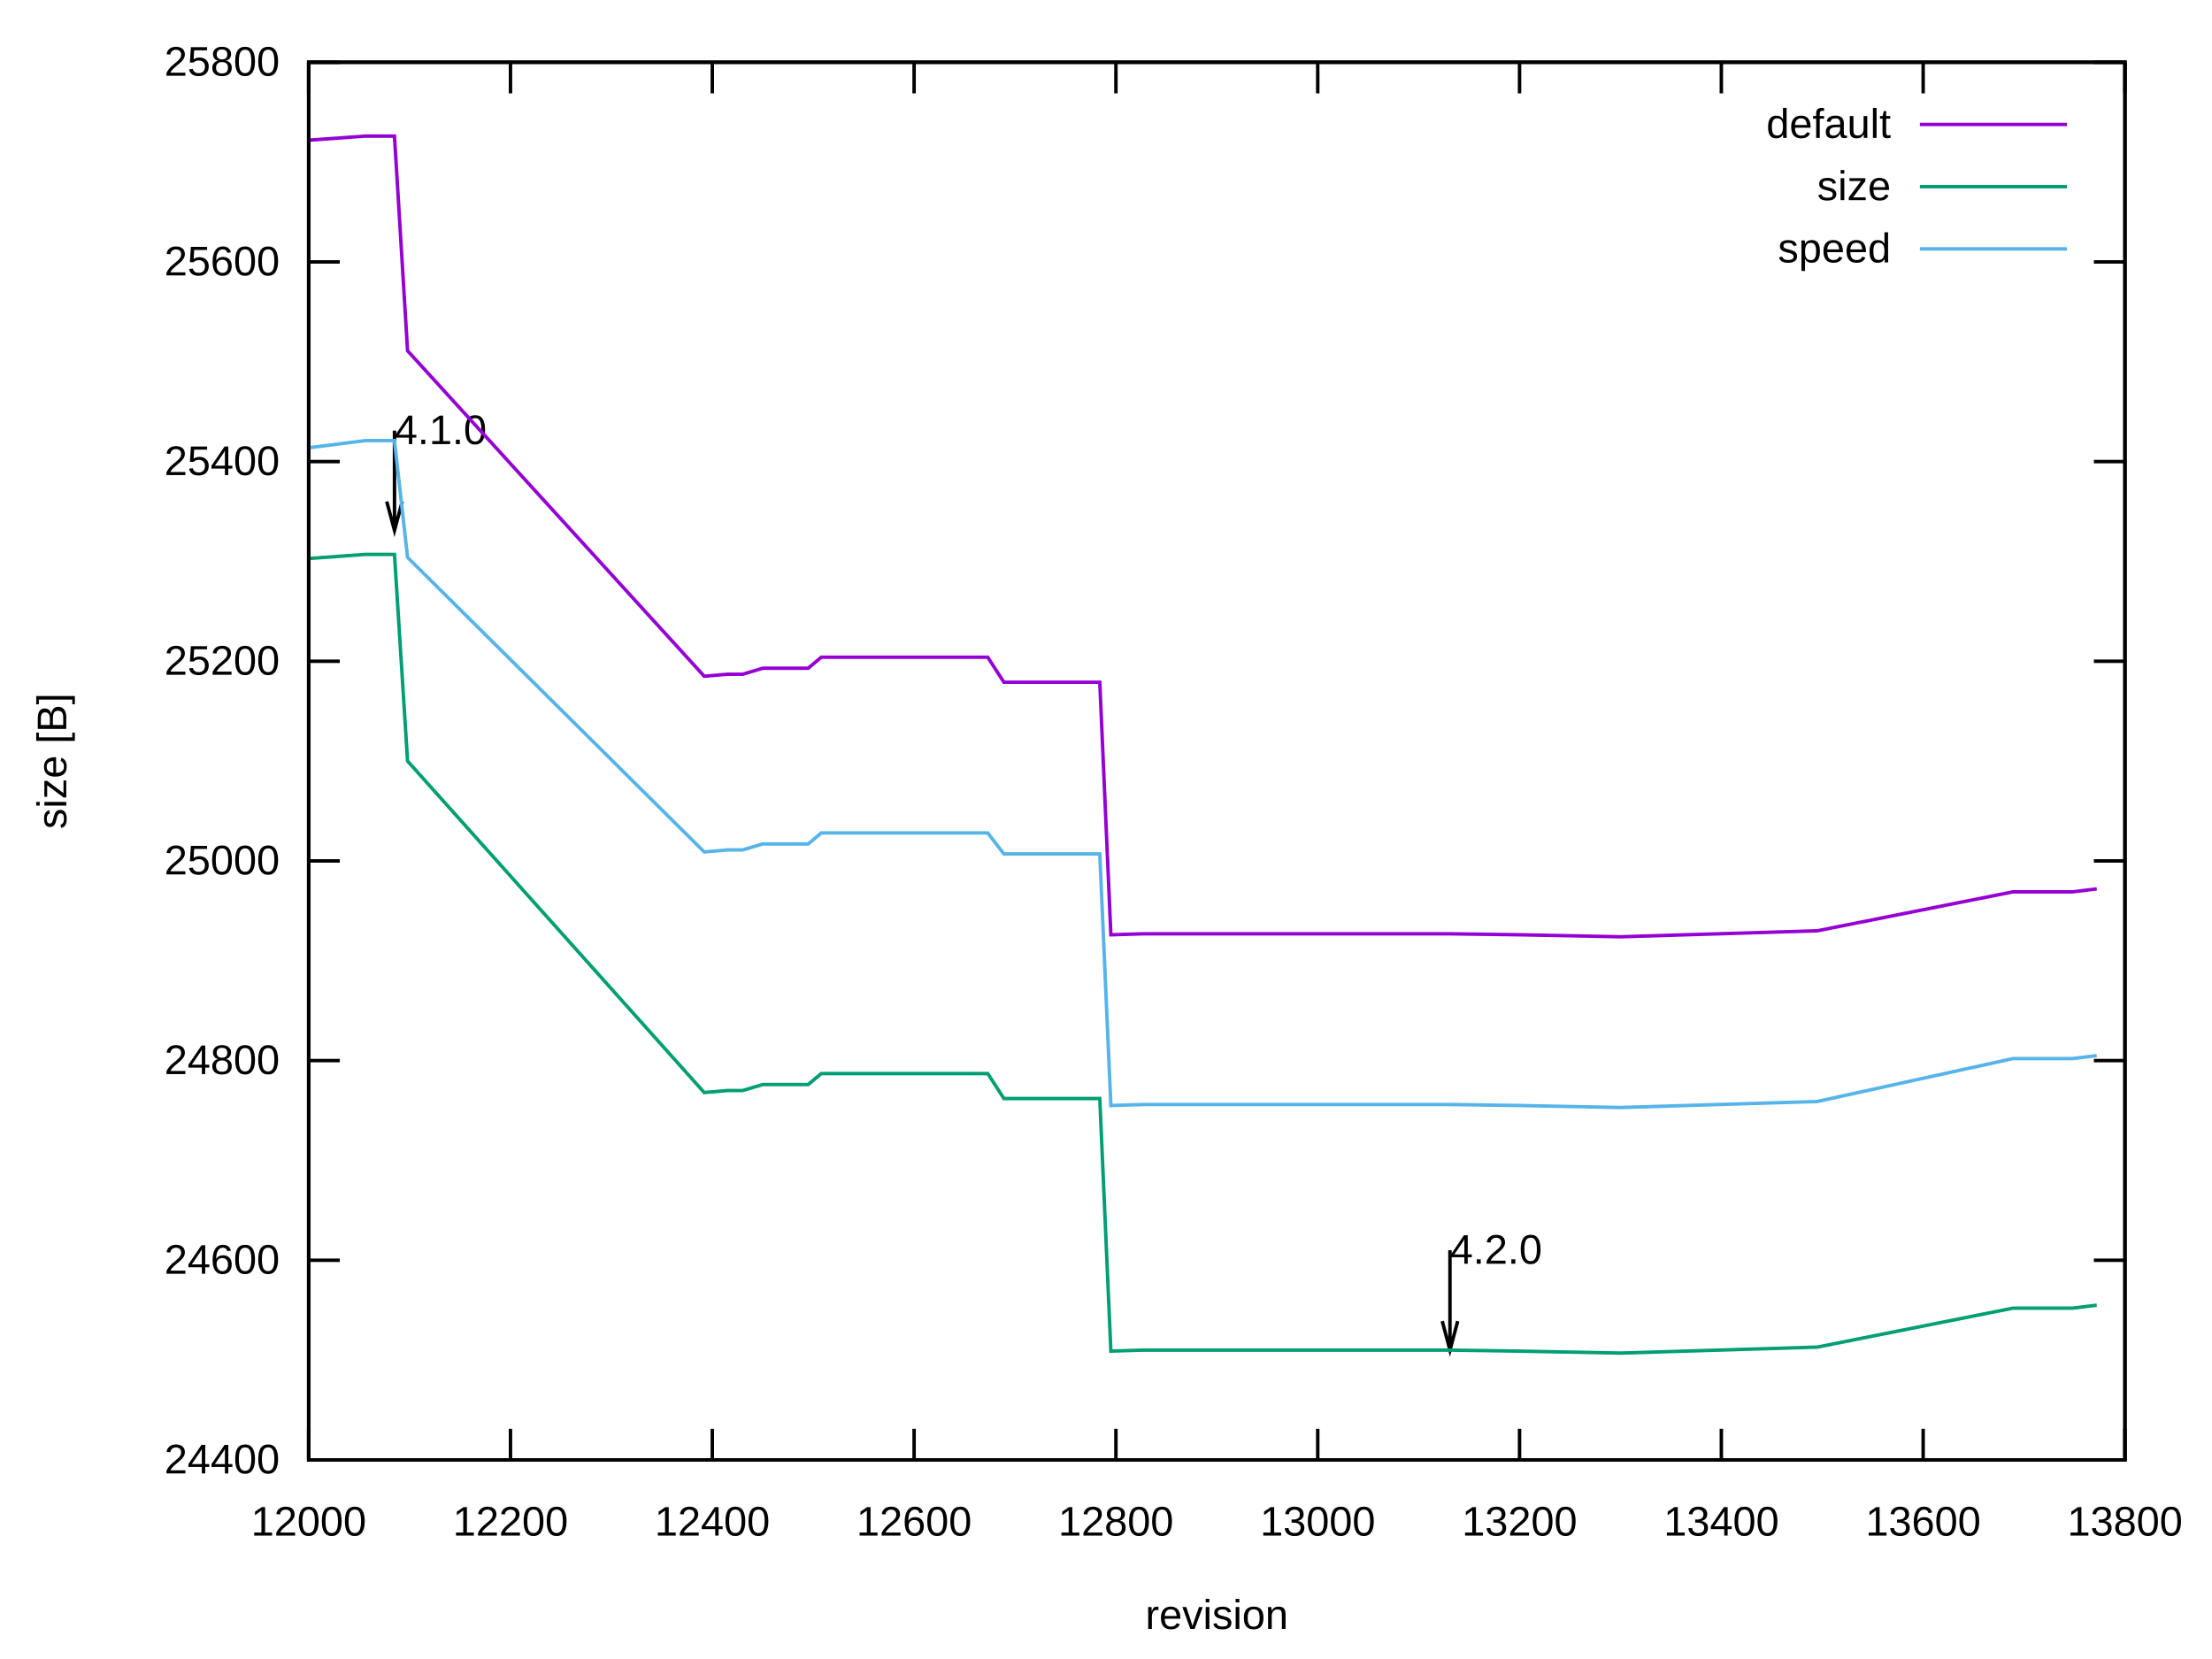
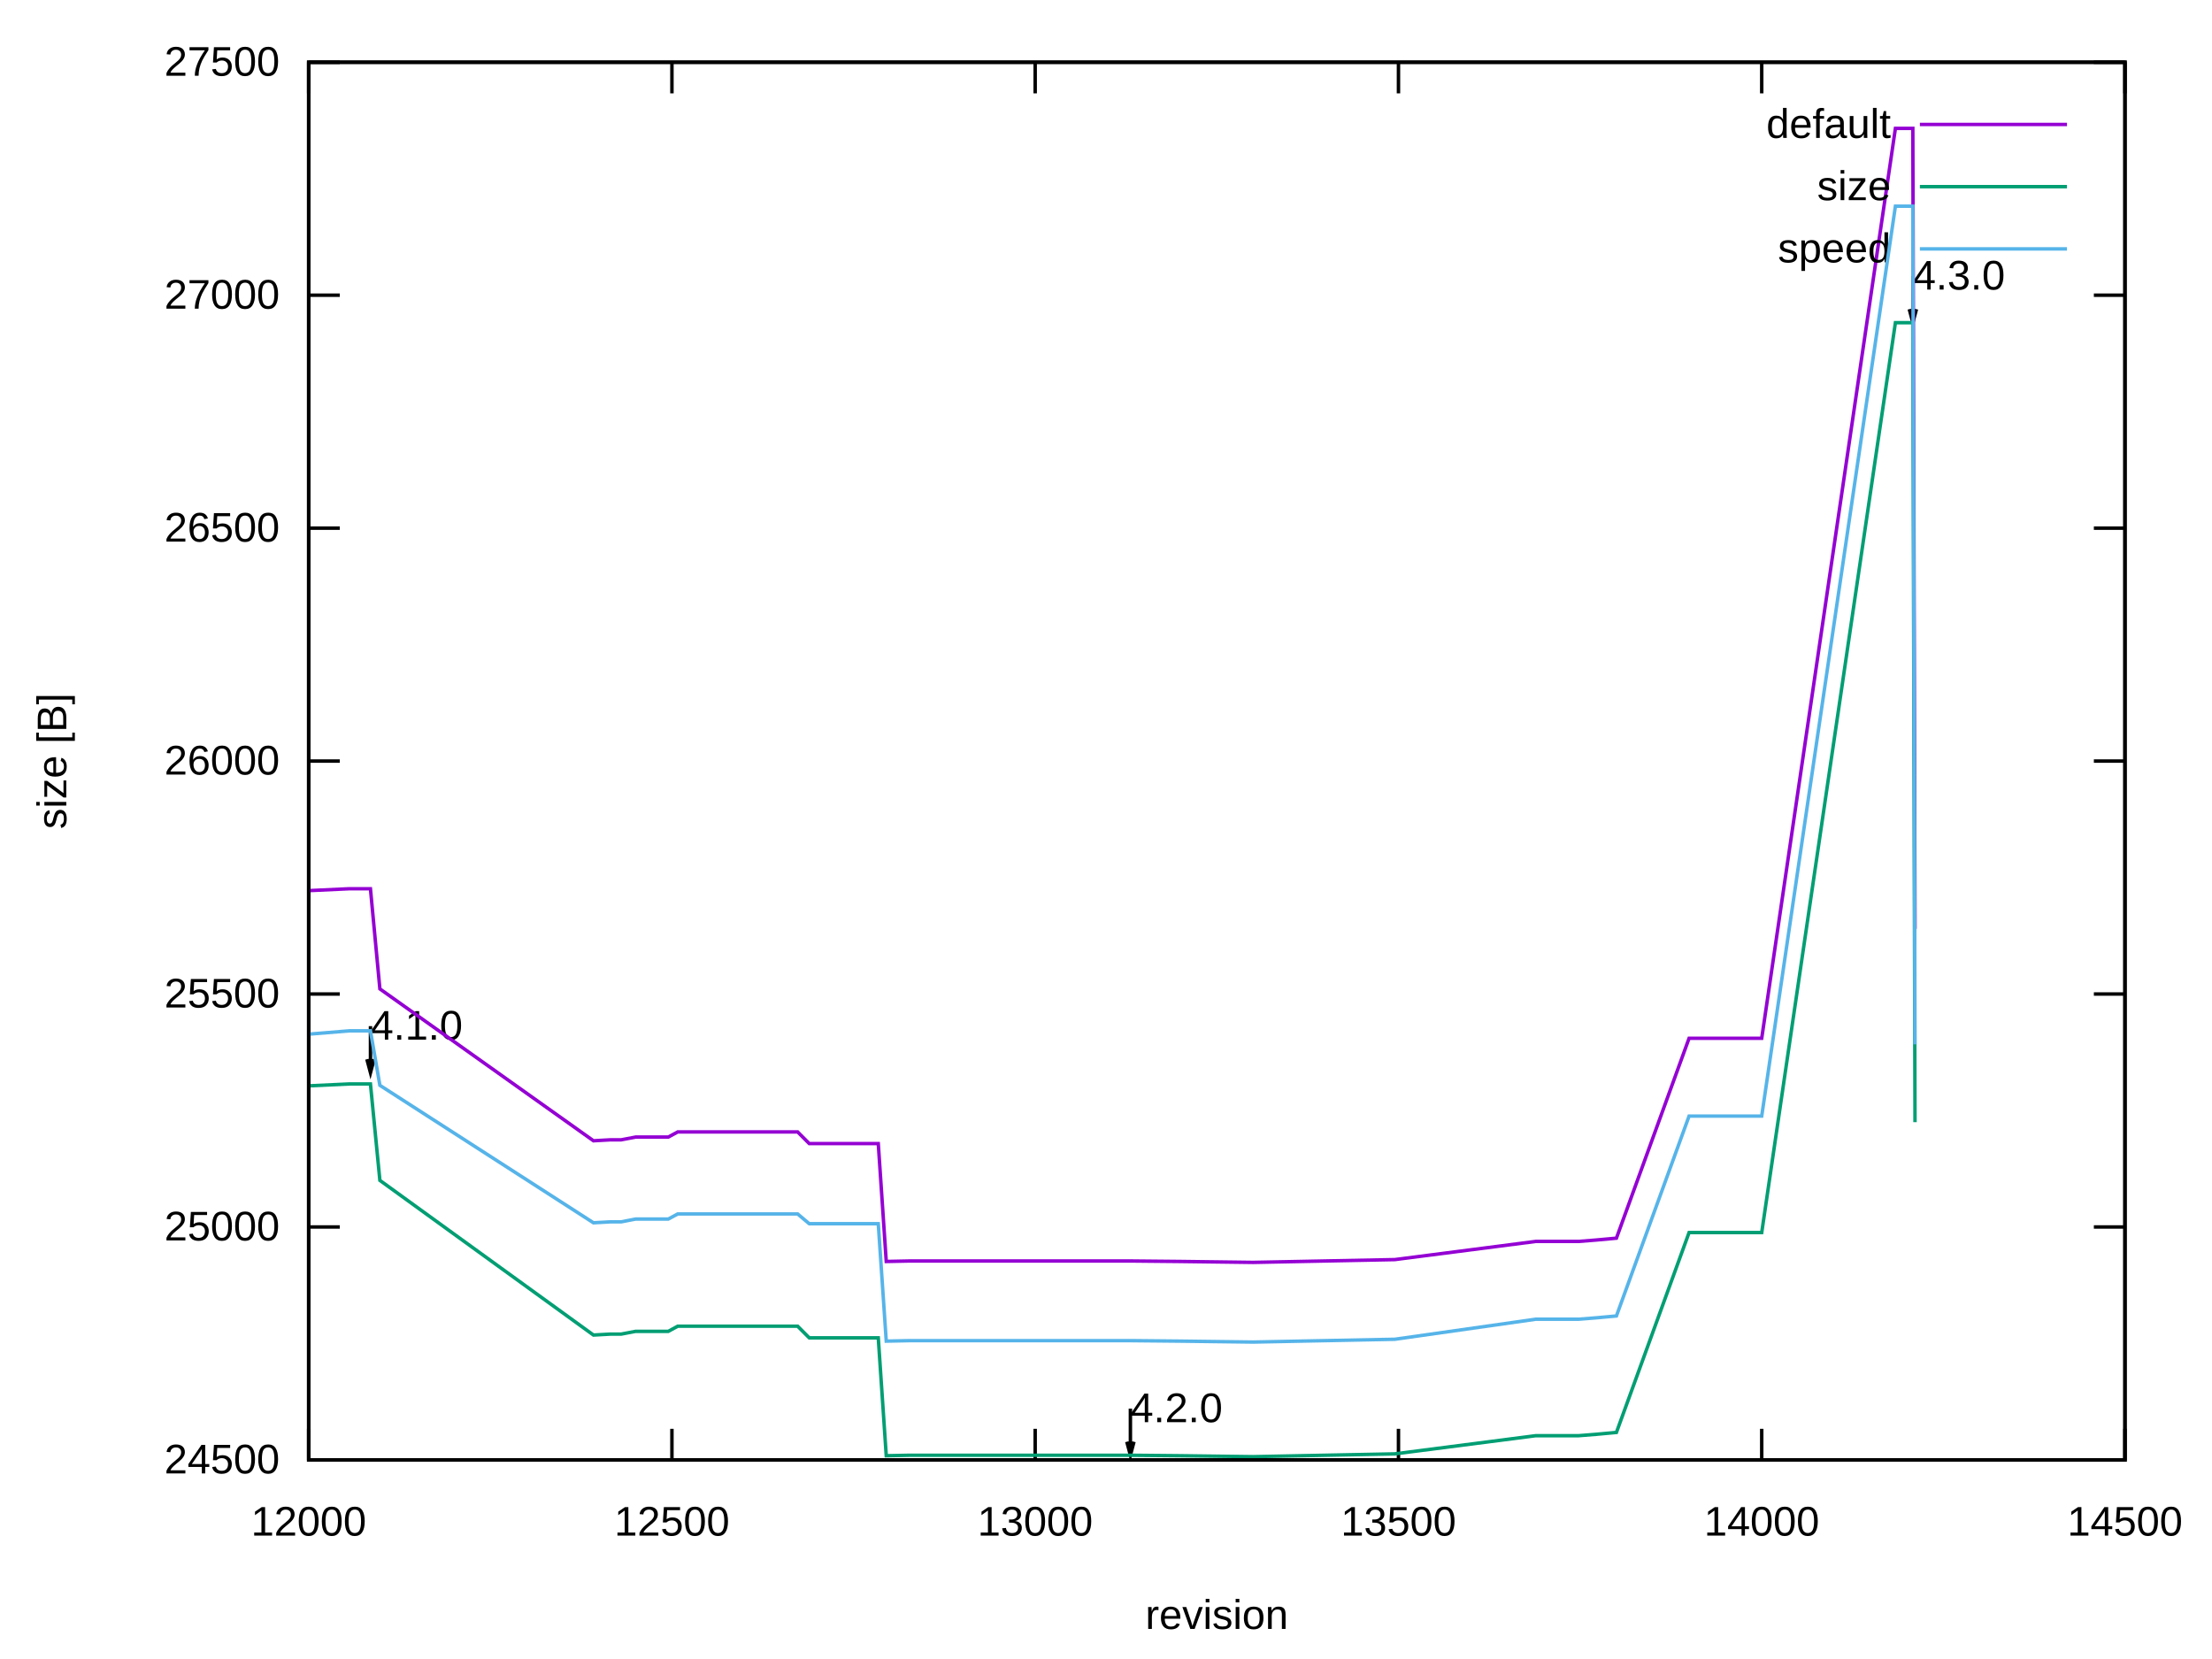
<svg xmlns="http://www.w3.org/2000/svg" xmlns:xlink="http://www.w3.org/1999/xlink" width="640" height="480" viewBox="0 0 640 480">
  <g id="gnuplot_canvas">
    <rect x="0" y="0" width="640" height="480" fill="none" />
    <defs>
      <circle id="gpDot" r="0.5" stroke-width="0.5" stroke="currentColor" />
      <path id="gpPt0" stroke-width="0.222" stroke="currentColor" d="M-1,0 h2 M0,-1 v2" />
      <path id="gpPt1" stroke-width="0.222" stroke="currentColor" d="M-1,-1 L1,1 M1,-1 L-1,1" />
      <path id="gpPt2" stroke-width="0.222" stroke="currentColor" d="M-1,0 L1,0 M0,-1 L0,1 M-1,-1 L1,1 M-1,1 L1,-1" />
      <rect id="gpPt3" stroke-width="0.222" stroke="currentColor" x="-1" y="-1" width="2" height="2" />
      <rect id="gpPt4" stroke-width="0.222" stroke="currentColor" fill="currentColor" x="-1" y="-1" width="2" height="2" />
      <circle id="gpPt5" stroke-width="0.222" stroke="currentColor" cx="0" cy="0" r="1" />
      <use xlink:href="#gpPt5" id="gpPt6" fill="currentColor" stroke="none" />
      <path id="gpPt7" stroke-width="0.222" stroke="currentColor" d="M0,-1.33 L-1.33,0.67 L1.33,0.67 z" />
      <use xlink:href="#gpPt7" id="gpPt8" fill="currentColor" stroke="none" />
      <use xlink:href="#gpPt7" id="gpPt9" stroke="currentColor" transform="rotate(180)" />
      <use xlink:href="#gpPt9" id="gpPt10" fill="currentColor" stroke="none" />
      <use xlink:href="#gpPt3" id="gpPt11" stroke="currentColor" transform="rotate(45)" />
      <use xlink:href="#gpPt11" id="gpPt12" fill="currentColor" stroke="none" />
      <path id="gpPt13" stroke-width="0.222" stroke="currentColor" d="M0,1.330 L1.265,0.411 L0.782,-1.067 L-0.782,-1.076 L-1.265,0.411 z" />
      <use xlink:href="#gpPt13" id="gpPt14" fill="currentColor" stroke="none" />
      <filter id="textbox" filterUnits="objectBoundingBox" x="0" y="0" height="1" width="1">
        <feFlood flood-color="white" flood-opacity="1" result="bgnd" />
        <feComposite in="SourceGraphic" in2="bgnd" operator="atop" />
      </filter>
      <filter id="greybox" filterUnits="objectBoundingBox" x="0" y="0" height="1" width="1">
        <feFlood flood-color="lightgrey" flood-opacity="1" result="grey" />
        <feComposite in="SourceGraphic" in2="grey" operator="atop" />
      </filter>
    </defs>
    <g fill="none" color="white" stroke="currentColor" stroke-width="1.00" stroke-linecap="butt" stroke-linejoin="miter">
</g>
    <g fill="none" color="black" stroke="currentColor" stroke-width="1.00" stroke-linecap="butt" stroke-linejoin="miter">
      <path stroke="black" d="M89.31,422.40 L98.31,422.40 M614.82,422.40 L605.82,422.40  " />
      <g transform="translate(80.92,426.30)" stroke="none" fill="black" font-family="Arial" font-size="12.00" text-anchor="end">
        <text>
-           <tspan font-family="Arial"> 24400</tspan>
-         </text>
-       </g>
-     </g>
-     <g fill="none" color="black" stroke="currentColor" stroke-width="1.00" stroke-linecap="butt" stroke-linejoin="miter">
-       <path stroke="black" d="M89.31,364.63 L98.31,364.63 M614.82,364.63 L605.82,364.63  " />
-       <g transform="translate(80.92,368.53)" stroke="none" fill="black" font-family="Arial" font-size="12.00" text-anchor="end">
-         <text>
-           <tspan font-family="Arial"> 24600</tspan>
-         </text>
-       </g>
-     </g>
-     <g fill="none" color="black" stroke="currentColor" stroke-width="1.00" stroke-linecap="butt" stroke-linejoin="miter">
-       <path stroke="black" d="M89.31,306.86 L98.31,306.86 M614.82,306.86 L605.82,306.86  " />
-       <g transform="translate(80.92,310.76)" stroke="none" fill="black" font-family="Arial" font-size="12.00" text-anchor="end">
-         <text>
-           <tspan font-family="Arial"> 24800</tspan>
-         </text>
-       </g>
-     </g>
-     <g fill="none" color="black" stroke="currentColor" stroke-width="1.00" stroke-linecap="butt" stroke-linejoin="miter">
-       <path stroke="black" d="M89.31,249.09 L98.31,249.09 M614.82,249.09 L605.82,249.09  " />
-       <g transform="translate(80.92,252.99)" stroke="none" fill="black" font-family="Arial" font-size="12.00" text-anchor="end">
+           <tspan font-family="Arial"> 24500</tspan>
+         </text>
+       </g>
+     </g>
+     <g fill="none" color="black" stroke="currentColor" stroke-width="1.00" stroke-linecap="butt" stroke-linejoin="miter">
+       <path stroke="black" d="M89.31,355.00 L98.31,355.00 M614.82,355.00 L605.82,355.00  " />
+       <g transform="translate(80.92,358.90)" stroke="none" fill="black" font-family="Arial" font-size="12.00" text-anchor="end">
        <text>
          <tspan font-family="Arial"> 25000</tspan>
        </text>
      </g>
    </g>
    <g fill="none" color="black" stroke="currentColor" stroke-width="1.00" stroke-linecap="butt" stroke-linejoin="miter">
-       <path stroke="black" d="M89.31,191.32 L98.31,191.32 M614.82,191.32 L605.82,191.32  " />
-       <g transform="translate(80.92,195.22)" stroke="none" fill="black" font-family="Arial" font-size="12.00" text-anchor="end">
-         <text>
-           <tspan font-family="Arial"> 25200</tspan>
-         </text>
-       </g>
-     </g>
-     <g fill="none" color="black" stroke="currentColor" stroke-width="1.00" stroke-linecap="butt" stroke-linejoin="miter">
-       <path stroke="black" d="M89.31,133.55 L98.31,133.55 M614.82,133.55 L605.82,133.55  " />
-       <g transform="translate(80.92,137.45)" stroke="none" fill="black" font-family="Arial" font-size="12.00" text-anchor="end">
-         <text>
-           <tspan font-family="Arial"> 25400</tspan>
-         </text>
-       </g>
-     </g>
-     <g fill="none" color="black" stroke="currentColor" stroke-width="1.00" stroke-linecap="butt" stroke-linejoin="miter">
-       <path stroke="black" d="M89.31,75.78 L98.31,75.78 M614.82,75.78 L605.82,75.78  " />
-       <g transform="translate(80.92,79.68)" stroke="none" fill="black" font-family="Arial" font-size="12.00" text-anchor="end">
-         <text>
-           <tspan font-family="Arial"> 25600</tspan>
+       <path stroke="black" d="M89.31,287.60 L98.31,287.60 M614.82,287.60 L605.82,287.60  " />
+       <g transform="translate(80.92,291.50)" stroke="none" fill="black" font-family="Arial" font-size="12.00" text-anchor="end">
+         <text>
+           <tspan font-family="Arial"> 25500</tspan>
+         </text>
+       </g>
+     </g>
+     <g fill="none" color="black" stroke="currentColor" stroke-width="1.00" stroke-linecap="butt" stroke-linejoin="miter">
+       <path stroke="black" d="M89.31,220.20 L98.31,220.20 M614.82,220.20 L605.82,220.20  " />
+       <g transform="translate(80.92,224.10)" stroke="none" fill="black" font-family="Arial" font-size="12.00" text-anchor="end">
+         <text>
+           <tspan font-family="Arial"> 26000</tspan>
+         </text>
+       </g>
+     </g>
+     <g fill="none" color="black" stroke="currentColor" stroke-width="1.00" stroke-linecap="butt" stroke-linejoin="miter">
+       <path stroke="black" d="M89.31,152.81 L98.31,152.81 M614.82,152.81 L605.82,152.81  " />
+       <g transform="translate(80.92,156.71)" stroke="none" fill="black" font-family="Arial" font-size="12.00" text-anchor="end">
+         <text>
+           <tspan font-family="Arial"> 26500</tspan>
+         </text>
+       </g>
+     </g>
+     <g fill="none" color="black" stroke="currentColor" stroke-width="1.00" stroke-linecap="butt" stroke-linejoin="miter">
+       <path stroke="black" d="M89.31,85.41 L98.31,85.41 M614.82,85.41 L605.82,85.41  " />
+       <g transform="translate(80.92,89.31)" stroke="none" fill="black" font-family="Arial" font-size="12.00" text-anchor="end">
+         <text>
+           <tspan font-family="Arial"> 27000</tspan>
        </text>
      </g>
    </g>
    <g fill="none" color="black" stroke="currentColor" stroke-width="1.00" stroke-linecap="butt" stroke-linejoin="miter">
      <path stroke="black" d="M89.31,18.01 L98.31,18.01 M614.82,18.01 L605.82,18.01  " />
      <g transform="translate(80.92,21.91)" stroke="none" fill="black" font-family="Arial" font-size="12.00" text-anchor="end">
        <text>
-           <tspan font-family="Arial"> 25800</tspan>
+           <tspan font-family="Arial"> 27500</tspan>
        </text>
      </g>
    </g>
    <g fill="none" color="black" stroke="currentColor" stroke-width="1.00" stroke-linecap="butt" stroke-linejoin="miter">
      <path stroke="black" d="M89.31,422.40 L89.31,413.40 M89.31,18.01 L89.31,27.01  " />
      <g transform="translate(89.31,444.30)" stroke="none" fill="black" font-family="Arial" font-size="12.00" text-anchor="middle">
        <text>
          <tspan font-family="Arial"> 12000</tspan>
        </text>
      </g>
    </g>
    <g fill="none" color="black" stroke="currentColor" stroke-width="1.00" stroke-linecap="butt" stroke-linejoin="miter">
-       <path stroke="black" d="M147.70,422.40 L147.70,413.40 M147.70,18.01 L147.70,27.01  " />
-       <g transform="translate(147.70,444.30)" stroke="none" fill="black" font-family="Arial" font-size="12.00" text-anchor="middle">
-         <text>
-           <tspan font-family="Arial"> 12200</tspan>
-         </text>
-       </g>
-     </g>
-     <g fill="none" color="black" stroke="currentColor" stroke-width="1.00" stroke-linecap="butt" stroke-linejoin="miter">
-       <path stroke="black" d="M206.09,422.40 L206.09,413.40 M206.09,18.01 L206.09,27.01  " />
-       <g transform="translate(206.09,444.30)" stroke="none" fill="black" font-family="Arial" font-size="12.00" text-anchor="middle">
-         <text>
-           <tspan font-family="Arial"> 12400</tspan>
-         </text>
-       </g>
-     </g>
-     <g fill="none" color="black" stroke="currentColor" stroke-width="1.00" stroke-linecap="butt" stroke-linejoin="miter">
-       <path stroke="black" d="M264.48,422.40 L264.48,413.40 M264.48,18.01 L264.48,27.01  " />
-       <g transform="translate(264.48,444.30)" stroke="none" fill="black" font-family="Arial" font-size="12.00" text-anchor="middle">
-         <text>
-           <tspan font-family="Arial"> 12600</tspan>
-         </text>
-       </g>
-     </g>
-     <g fill="none" color="black" stroke="currentColor" stroke-width="1.00" stroke-linecap="butt" stroke-linejoin="miter">
-       <path stroke="black" d="M322.87,422.40 L322.87,413.40 M322.87,18.01 L322.87,27.01  " />
-       <g transform="translate(322.87,444.30)" stroke="none" fill="black" font-family="Arial" font-size="12.00" text-anchor="middle">
-         <text>
-           <tspan font-family="Arial"> 12800</tspan>
-         </text>
-       </g>
-     </g>
-     <g fill="none" color="black" stroke="currentColor" stroke-width="1.00" stroke-linecap="butt" stroke-linejoin="miter">
-       <path stroke="black" d="M381.26,422.40 L381.26,413.40 M381.26,18.01 L381.26,27.01  " />
-       <g transform="translate(381.26,444.30)" stroke="none" fill="black" font-family="Arial" font-size="12.00" text-anchor="middle">
+       <path stroke="black" d="M194.41,422.40 L194.41,413.40 M194.41,18.01 L194.41,27.01  " />
+       <g transform="translate(194.41,444.30)" stroke="none" fill="black" font-family="Arial" font-size="12.00" text-anchor="middle">
+         <text>
+           <tspan font-family="Arial"> 12500</tspan>
+         </text>
+       </g>
+     </g>
+     <g fill="none" color="black" stroke="currentColor" stroke-width="1.00" stroke-linecap="butt" stroke-linejoin="miter">
+       <path stroke="black" d="M299.51,422.40 L299.51,413.40 M299.51,18.01 L299.51,27.01  " />
+       <g transform="translate(299.51,444.30)" stroke="none" fill="black" font-family="Arial" font-size="12.00" text-anchor="middle">
        <text>
          <tspan font-family="Arial"> 13000</tspan>
        </text>
      </g>
    </g>
    <g fill="none" color="black" stroke="currentColor" stroke-width="1.00" stroke-linecap="butt" stroke-linejoin="miter">
-       <path stroke="black" d="M439.65,422.40 L439.65,413.40 M439.65,18.01 L439.65,27.01  " />
-       <g transform="translate(439.65,444.30)" stroke="none" fill="black" font-family="Arial" font-size="12.00" text-anchor="middle">
-         <text>
-           <tspan font-family="Arial"> 13200</tspan>
-         </text>
-       </g>
-     </g>
-     <g fill="none" color="black" stroke="currentColor" stroke-width="1.00" stroke-linecap="butt" stroke-linejoin="miter">
-       <path stroke="black" d="M498.04,422.40 L498.04,413.40 M498.04,18.01 L498.04,27.01  " />
-       <g transform="translate(498.04,444.30)" stroke="none" fill="black" font-family="Arial" font-size="12.00" text-anchor="middle">
-         <text>
-           <tspan font-family="Arial"> 13400</tspan>
-         </text>
-       </g>
-     </g>
-     <g fill="none" color="black" stroke="currentColor" stroke-width="1.00" stroke-linecap="butt" stroke-linejoin="miter">
-       <path stroke="black" d="M556.43,422.40 L556.43,413.40 M556.43,18.01 L556.43,27.01  " />
-       <g transform="translate(556.43,444.30)" stroke="none" fill="black" font-family="Arial" font-size="12.00" text-anchor="middle">
-         <text>
-           <tspan font-family="Arial"> 13600</tspan>
+       <path stroke="black" d="M404.62,422.40 L404.62,413.40 M404.62,18.01 L404.62,27.01  " />
+       <g transform="translate(404.62,444.30)" stroke="none" fill="black" font-family="Arial" font-size="12.00" text-anchor="middle">
+         <text>
+           <tspan font-family="Arial"> 13500</tspan>
+         </text>
+       </g>
+     </g>
+     <g fill="none" color="black" stroke="currentColor" stroke-width="1.00" stroke-linecap="butt" stroke-linejoin="miter">
+       <path stroke="black" d="M509.72,422.40 L509.72,413.40 M509.72,18.01 L509.72,27.01  " />
+       <g transform="translate(509.72,444.30)" stroke="none" fill="black" font-family="Arial" font-size="12.00" text-anchor="middle">
+         <text>
+           <tspan font-family="Arial"> 14000</tspan>
        </text>
      </g>
    </g>
    <g fill="none" color="black" stroke="currentColor" stroke-width="1.00" stroke-linecap="butt" stroke-linejoin="miter">
      <path stroke="black" d="M614.82,422.40 L614.82,413.40 M614.82,18.01 L614.82,27.01  " />
      <g transform="translate(614.82,444.30)" stroke="none" fill="black" font-family="Arial" font-size="12.00" text-anchor="middle">
        <text>
-           <tspan font-family="Arial"> 13800</tspan>
+           <tspan font-family="Arial"> 14500</tspan>
        </text>
      </g>
    </g>
    <g fill="none" color="black" stroke="currentColor" stroke-width="1.00" stroke-linecap="butt" stroke-linejoin="miter">
</g>
    <g fill="none" color="black" stroke="currentColor" stroke-width="1.00" stroke-linecap="butt" stroke-linejoin="miter">
      <path stroke="black" d="M89.31,18.01 L89.31,422.40 L614.82,422.40 L614.82,18.01 L89.31,18.01 Z  " />
-       <g transform="translate(114.13,128.50)" stroke="none" fill="black" font-family="Arial" font-size="12.00" text-anchor="start">
+       <g transform="translate(107.18,300.80)" stroke="none" fill="black" font-family="Arial" font-size="12.00" text-anchor="start">
        <text>
          <tspan font-family="Arial">4.1.0</tspan>
        </text>
      </g>
-       <g transform="translate(419.51,365.64)" stroke="none" fill="black" font-family="Arial" font-size="12.00" text-anchor="start">
+       <g transform="translate(327.05,411.47)" stroke="none" fill="black" font-family="Arial" font-size="12.00" text-anchor="start">
        <text>
          <tspan font-family="Arial">4.2.0</tspan>
        </text>
      </g>
-       <path stroke="black" d="M111.90,145.11 L114.14,153.47 L116.38,145.11 M114.14,124.59 L114.14,153.47 M417.28,382.25 L419.52,390.62 L421.76,382.25   M419.52,361.73 L419.52,390.62  " />
+       <g transform="translate(553.44,83.78)" stroke="none" fill="black" font-family="Arial" font-size="12.00" text-anchor="start">
+         <text>
+           <tspan font-family="Arial">4.3.0</tspan>
+         </text>
+       </g>
+       <path stroke="black" d="M106.15,306.47 L107.19,310.37 L108.23,306.47 M107.19,296.89 L107.19,310.37 M326.02,417.14 L327.06,421.04 L328.10,417.14   M327.06,407.56 L327.06,421.04 M552.41,89.45 L553.45,93.35 L554.49,89.45 M553.45,79.87 L553.45,93.35  " />
    </g>
    <g fill="none" color="black" stroke="currentColor" stroke-width="1.00" stroke-linecap="butt" stroke-linejoin="miter">
      <g transform="translate(19.18,220.21) rotate(270)" stroke="none" fill="black" font-family="Arial" font-size="12.00" text-anchor="middle">
        <text>
          <tspan font-family="Arial">size [B]</tspan>
        </text>
      </g>
    </g>
    <g fill="none" color="black" stroke="currentColor" stroke-width="1.00" stroke-linecap="butt" stroke-linejoin="miter">
      <g transform="translate(352.06,471.30)" stroke="none" fill="black" font-family="Arial" font-size="12.00" text-anchor="middle">
        <text>
          <tspan font-family="Arial">revision</tspan>
        </text>
      </g>
    </g>
    <g fill="none" color="black" stroke="currentColor" stroke-width="1.00" stroke-linecap="butt" stroke-linejoin="miter">
</g>
    <g id="gnuplot_plot_1">
      <g fill="none" color="black" stroke="currentColor" stroke-width="1.00" stroke-linecap="butt" stroke-linejoin="miter">
        <g transform="translate(547.09,39.91)" stroke="none" fill="black" font-family="Arial" font-size="12.00" text-anchor="end">
          <text>
            <tspan font-family="Arial">default</tspan>
          </text>
        </g>
      </g>
      <g fill="none" color="black" stroke="currentColor" stroke-width="1.00" stroke-linecap="butt" stroke-linejoin="miter">
-         <path stroke="rgb(148,   0, 211)" d="M555.48,36.01 L598.04,36.01 M89.60,40.54 L105.66,39.38 L114.13,39.38 L117.92,101.49 L203.75,195.65 L210.47,195.08   L214.85,195.08 L220.69,193.34 L224.77,193.34 L231.78,193.34 L233.83,193.34 L237.62,190.16 L276.74,190.16 L285.79,190.16   L290.46,197.39 L291.34,197.39 L307.10,197.39 L318.20,197.39 L321.41,270.46 L330.75,270.18 L340.97,270.18 L344.77,270.18   L349.44,270.18 L352.07,270.18 L372.21,270.18 L419.51,270.18 L439.65,270.46 L468.85,271.04 L525.78,269.31 L582.41,258.04   L585.33,258.04 L588.25,258.04 L599.64,258.04 L606.65,257.18  " />
+         <path stroke="rgb(148,   0, 211)" d="M555.48,36.01 L598.04,36.01 M89.52,257.68 L101.08,257.14 L107.18,257.14 L109.91,286.12 L171.71,330.06 L176.54,329.79   L179.70,329.79 L183.90,328.99 L186.84,328.99 L191.89,328.99 L193.36,328.99 L196.09,327.50 L224.26,327.50 L230.78,327.50   L234.14,330.87 L234.77,330.87 L246.12,330.87 L254.11,330.87 L256.42,364.98 L263.15,364.84 L270.51,364.84 L273.24,364.84   L276.60,364.84 L278.49,364.84 L293.00,364.84 L327.05,364.84 L341.55,364.98 L362.58,365.25 L403.56,364.44 L444.34,359.18   L446.45,359.18 L448.55,359.18 L456.75,359.18 L461.79,358.78 L467.68,358.24 L488.70,300.41 L509.72,300.41 L548.40,37.15   L553.44,37.15 L554.07,268.73  " />
      </g>
    </g>
    <g id="gnuplot_plot_2">
      <g fill="none" color="black" stroke="currentColor" stroke-width="1.00" stroke-linecap="butt" stroke-linejoin="miter">
        <g transform="translate(547.09,57.91)" stroke="none" fill="black" font-family="Arial" font-size="12.00" text-anchor="end">
          <text>
            <tspan font-family="Arial">size</tspan>
          </text>
        </g>
      </g>
      <g fill="none" color="black" stroke="currentColor" stroke-width="1.00" stroke-linecap="butt" stroke-linejoin="miter">
-         <path stroke="rgb(  0, 158, 115)" d="M555.48,54.01 L598.04,54.01 M89.60,161.57 L105.66,160.41 L114.13,160.41 L117.92,220.20 L203.75,316.10 L210.47,315.53   L214.85,315.53 L220.69,313.79 L224.77,313.79 L231.78,313.79 L233.83,313.79 L237.62,310.62 L276.74,310.62 L285.79,310.62   L290.46,317.84 L291.34,317.84 L307.10,317.84 L318.20,317.84 L321.41,390.92 L330.75,390.63 L340.97,390.63 L344.77,390.63   L349.44,390.63 L352.07,390.63 L372.21,390.63 L419.51,390.63 L439.65,390.92 L468.85,391.49 L525.78,389.76 L582.41,378.49   L585.33,378.49 L588.25,378.49 L599.64,378.49 L606.65,377.63  " />
+         <path stroke="rgb(  0, 158, 115)" d="M555.48,54.01 L598.04,54.01 M89.52,314.16 L101.08,313.62 L107.18,313.62 L109.91,341.52 L171.71,386.27 L176.54,386.00   L179.70,386.00 L183.90,385.20 L186.84,385.20 L191.89,385.20 L193.36,385.20 L196.09,383.71 L224.26,383.71 L230.78,383.71   L234.14,387.08 L234.77,387.08 L246.12,387.08 L254.11,387.08 L256.42,421.19 L263.15,421.05 L270.51,421.05 L273.24,421.05   L276.60,421.05 L278.49,421.05 L293.00,421.05 L327.05,421.05 L341.55,421.19 L362.58,421.46 L403.56,420.65 L444.34,415.39   L446.45,415.39 L448.55,415.39 L456.75,415.39 L461.79,414.99 L467.68,414.45 L488.70,356.62 L509.72,356.62 L548.40,93.36   L553.44,93.36 L554.07,324.67  " />
      </g>
    </g>
    <g id="gnuplot_plot_3">
      <g fill="none" color="black" stroke="currentColor" stroke-width="1.00" stroke-linecap="butt" stroke-linejoin="miter">
        <g transform="translate(547.09,75.91)" stroke="none" fill="black" font-family="Arial" font-size="12.00" text-anchor="end">
          <text>
            <tspan font-family="Arial">speed</tspan>
          </text>
        </g>
      </g>
      <g fill="none" color="black" stroke="currentColor" stroke-width="1.00" stroke-linecap="butt" stroke-linejoin="miter">
-         <path stroke="rgb( 86, 180, 233)" d="M555.48,72.01 L598.04,72.01 M89.60,129.51 L105.66,127.48 L114.13,127.48 L117.92,161.28 L203.75,246.49 L210.47,245.91   L214.85,245.91 L220.69,244.18 L224.77,244.18 L231.78,244.18 L233.83,244.18 L237.62,241.00 L276.74,241.00 L285.79,241.00   L290.46,247.07 L291.34,247.07 L307.10,247.07 L318.20,247.07 L321.41,319.86 L330.75,319.57 L340.97,319.57 L344.77,319.57   L349.44,319.57 L352.07,319.57 L372.21,319.57 L419.51,319.57 L439.65,319.86 L468.85,320.44 L525.78,318.70 L582.41,306.28   L585.33,306.28 L588.25,306.28 L599.64,306.28 L606.65,305.42  " />
+         <path stroke="rgb( 86, 180, 233)" d="M555.48,72.01 L598.04,72.01 M89.52,299.20 L101.08,298.25 L107.18,298.25 L109.91,314.02 L171.71,353.79 L176.54,353.52   L179.70,353.52 L183.90,352.71 L186.84,352.71 L191.89,352.71 L193.36,352.71 L196.09,351.23 L224.26,351.23 L230.78,351.23   L234.14,354.06 L234.77,354.06 L246.12,354.06 L254.11,354.06 L256.42,388.03 L263.15,387.89 L270.51,387.89 L273.24,387.89   L276.60,387.89 L278.49,387.89 L293.00,387.89 L327.05,387.89 L341.55,388.03 L362.58,388.30 L403.56,387.49 L444.34,381.69   L446.45,381.69 L448.55,381.69 L456.75,381.69 L461.79,381.29 L467.68,380.75 L488.70,322.92 L509.72,322.92 L548.40,59.66   L553.44,59.66 L554.07,302.16  " />
      </g>
    </g>
    <g fill="none" color="white" stroke="rgb( 86, 180, 233)" stroke-width="2.00" stroke-linecap="butt" stroke-linejoin="miter">
</g>
    <g fill="none" color="black" stroke="currentColor" stroke-width="2.00" stroke-linecap="butt" stroke-linejoin="miter">
</g>
    <g fill="none" color="black" stroke="black" stroke-width="1.00" stroke-linecap="butt" stroke-linejoin="miter">
</g>
    <g fill="none" color="black" stroke="currentColor" stroke-width="1.00" stroke-linecap="butt" stroke-linejoin="miter">
      <path stroke="black" d="M89.31,18.01 L89.31,422.40 L614.82,422.40 L614.82,18.01 L89.31,18.01 Z  " />
    </g>
    <g fill="none" color="black" stroke="currentColor" stroke-width="1.00" stroke-linecap="butt" stroke-linejoin="miter">
</g>
  </g>
</svg>
